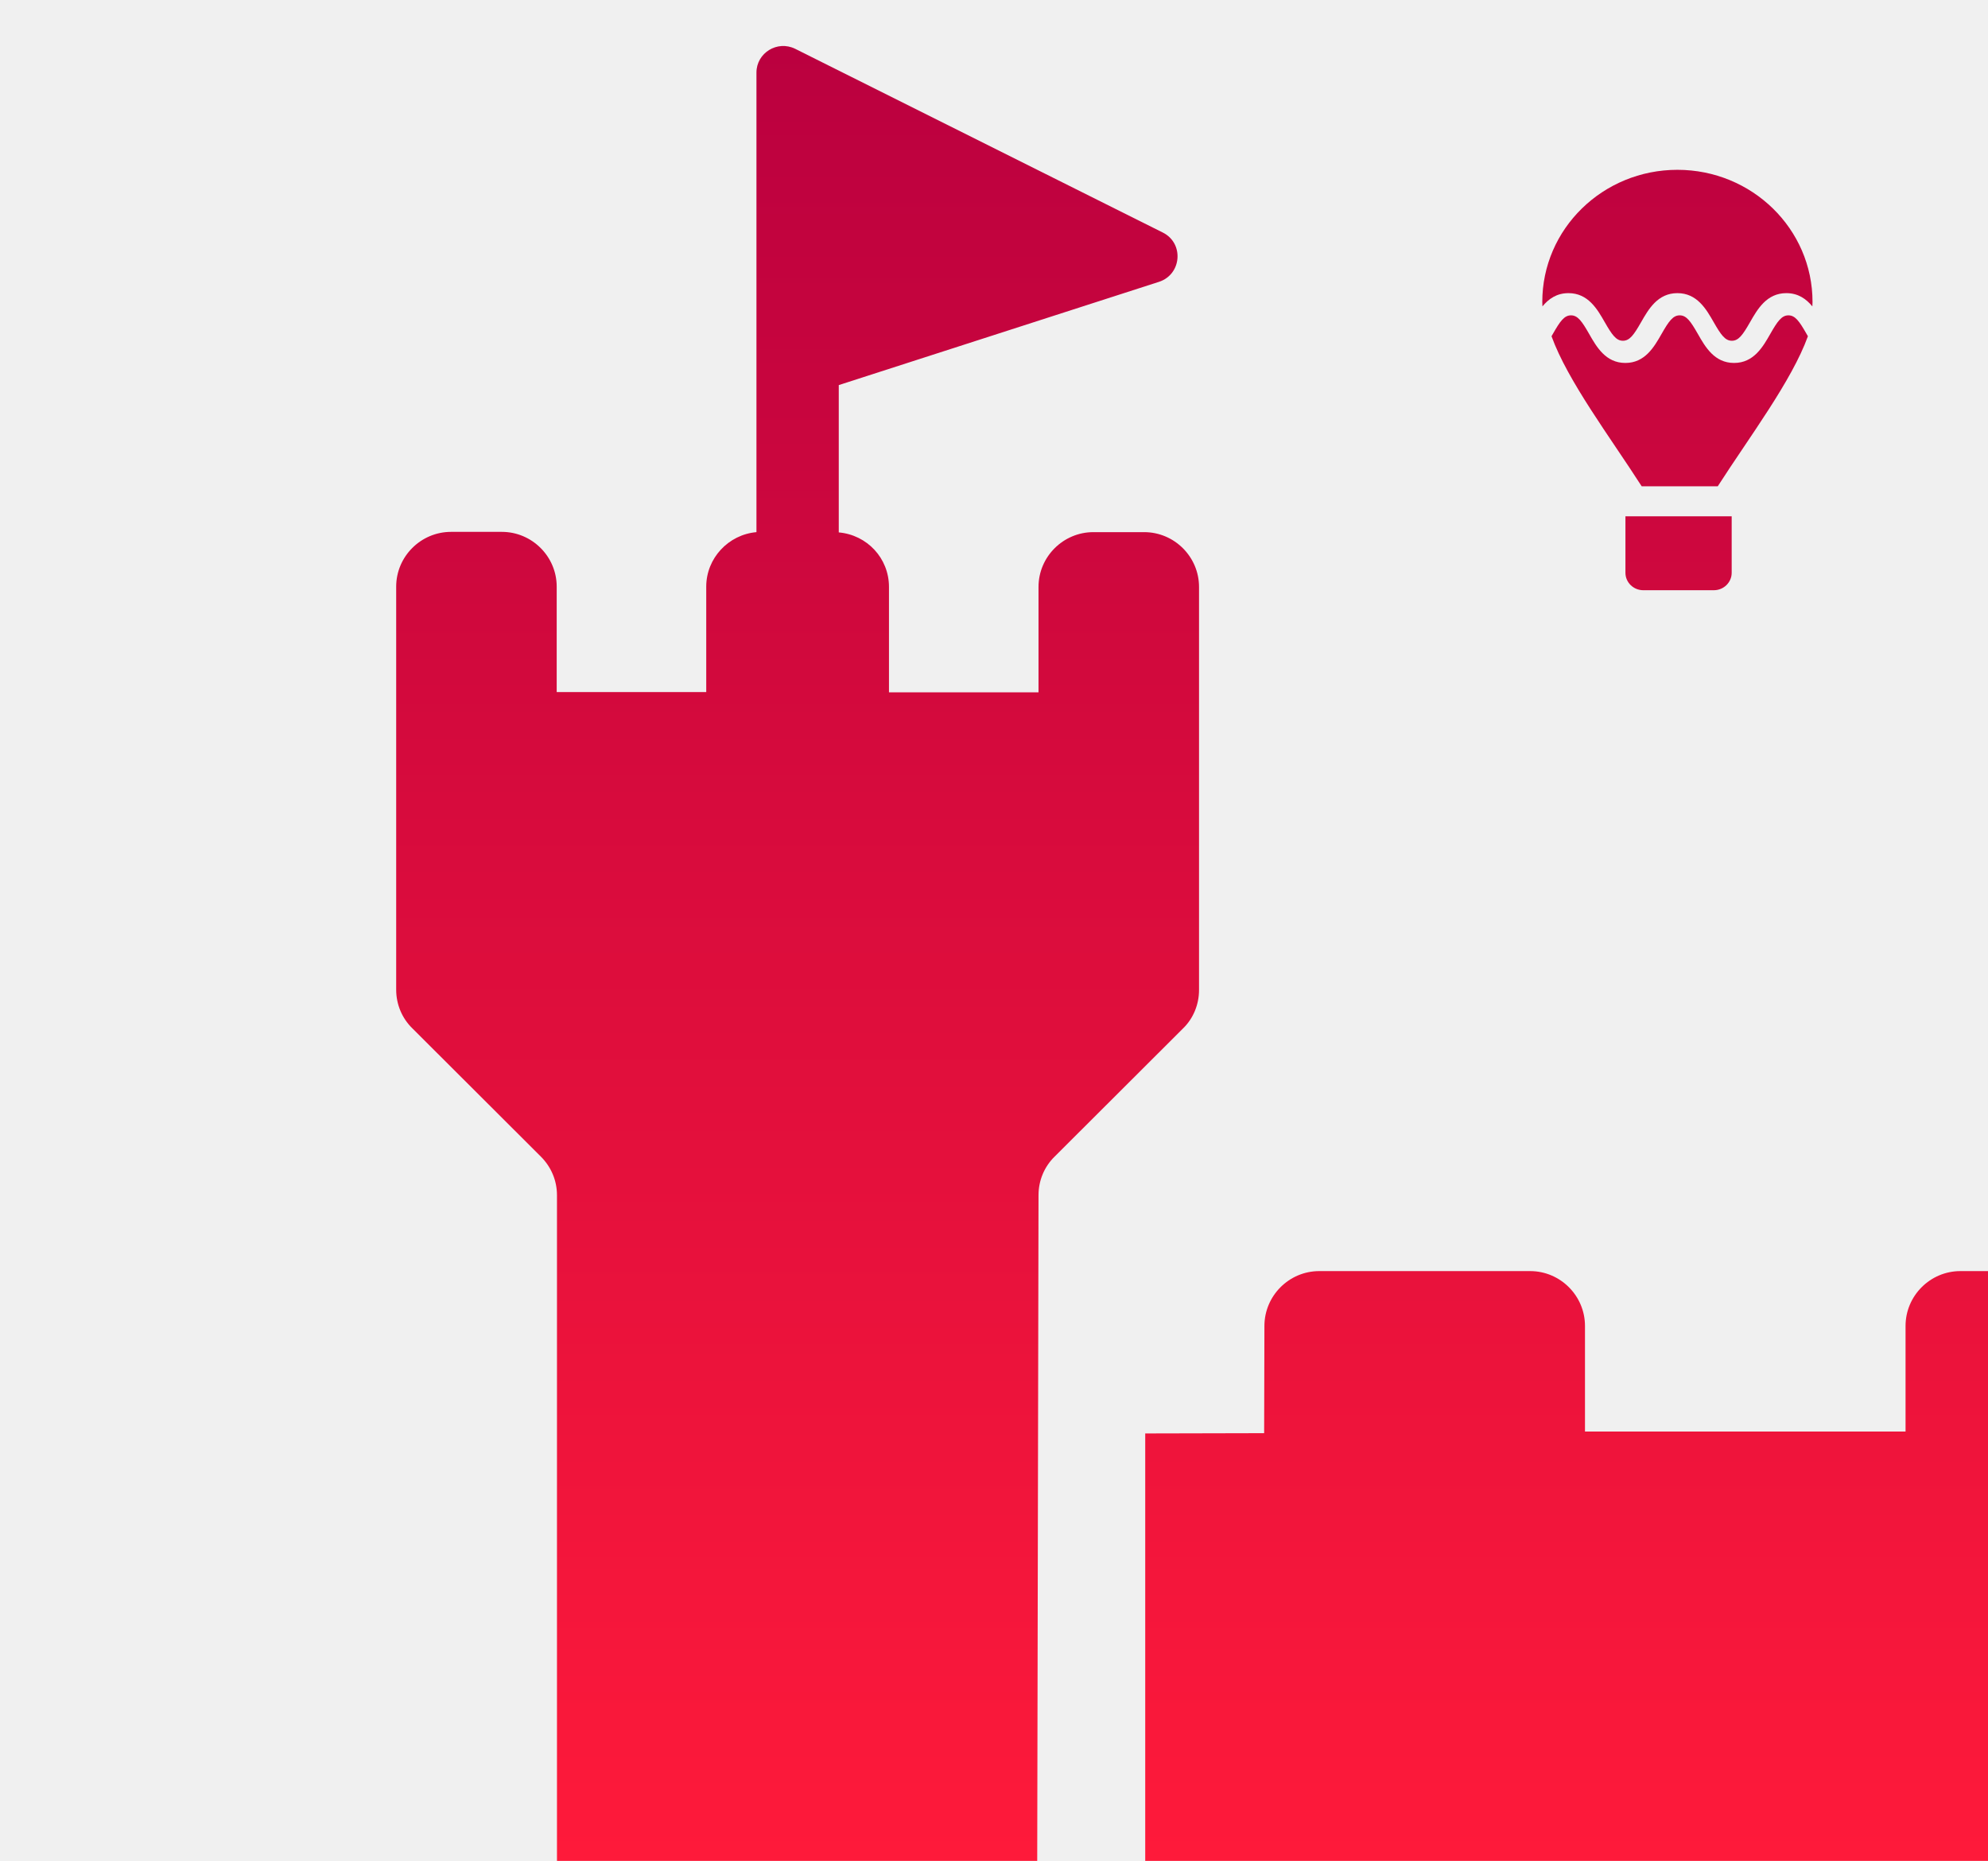
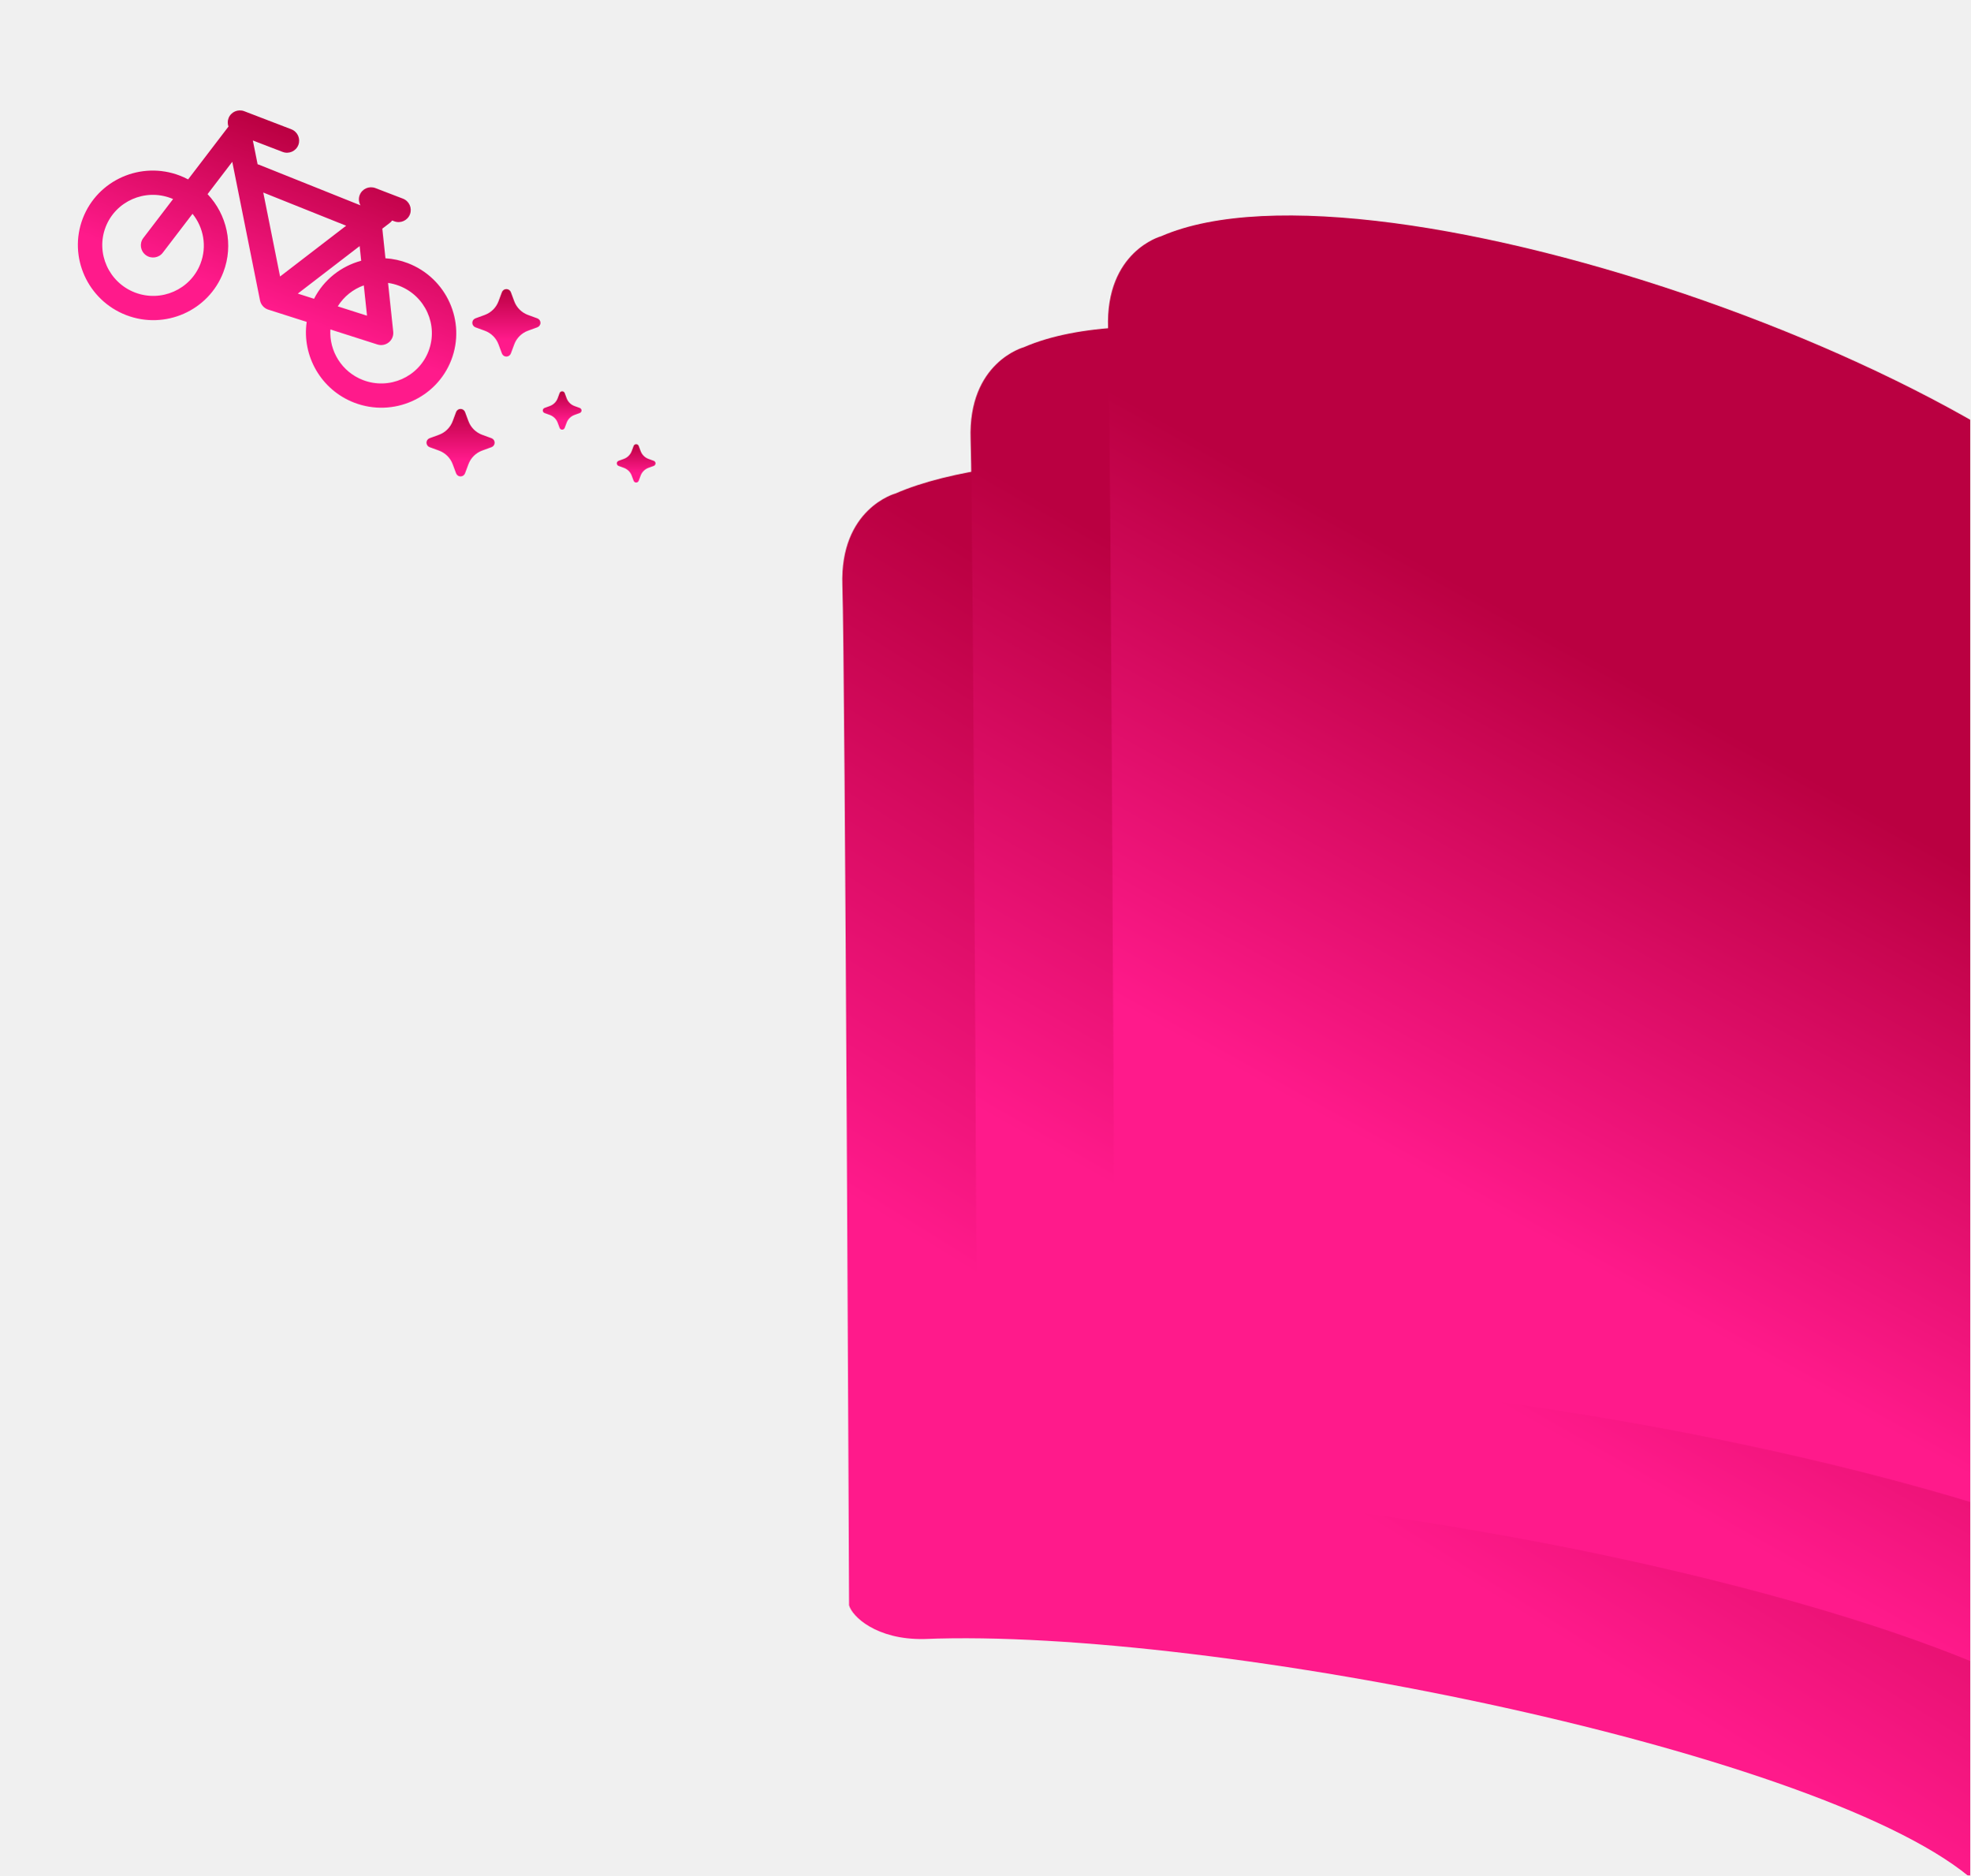
- <svg xmlns="http://www.w3.org/2000/svg" xmlns:xlink="http://www.w3.org/1999/xlink" width="562px" height="526px" viewBox="0 0 562 526" version="1.1">
+ <svg xmlns="http://www.w3.org/2000/svg" xmlns:xlink="http://www.w3.org/1999/xlink" width="559px" height="532px" viewBox="0 0 559 532" version="1.1">
  <defs>
-     <rect id="path-1" x="0" y="0" width="562" height="526" />
-     <linearGradient x1="26.846%" y1="0%" x2="26.846%" y2="70.914%" id="linearGradient-3">
-       <stop stop-color="#BA003F" offset="0%" />
-       <stop stop-color="#FF1A3A" offset="100%" />
+     <rect id="path-1" x="0" y="0" width="559" height="532" />
+     <linearGradient x1="46.792%" y1="30.292%" x2="45.72%" y2="74.721%" id="linearGradient-3">
+       <stop stop-color="#BA0041" offset="0%" />
+       <stop stop-color="#FF1A8B" offset="100%" />
+     </linearGradient>
+     <linearGradient x1="44.889%" y1="29.172%" x2="45.72%" y2="74.721%" id="linearGradient-4">
+       <stop stop-color="#BA0041" offset="0%" />
+       <stop stop-color="#FF1A8B" offset="100%" />
+     </linearGradient>
+     <linearGradient x1="44.431%" y1="31.497%" x2="45.72%" y2="74.721%" id="linearGradient-5">
+       <stop stop-color="#BA0041" offset="0%" />
+       <stop stop-color="#FF1A8B" offset="100%" />
+     </linearGradient>
+     <linearGradient x1="45.72%" y1="0%" x2="45.72%" y2="74.721%" id="linearGradient-6">
+       <stop stop-color="#BA0041" offset="0%" />
+       <stop stop-color="#FF1A8B" offset="100%" />
    </linearGradient>
  </defs>
  <g id="Design11" stroke="none" stroke-width="1" fill="none" fill-rule="evenodd">
    <g id="chapters-postBackground">
-       <g id="Group-7-Copy-2">
+       <g id="chapters-postBackground-Copy">
        <mask id="mask-2" fill="white">
          <use xlink:href="#path-1" />
        </mask>
        <g id="Mask" />
-         <g id="Group-7" mask="url(#mask-2)" fill="url(#linearGradient-3)" fill-rule="nonzero">
-           <g transform="translate(108, 13)" id="Combined-Shape">
-             <path d="M230.961,266.84 C230.961,270.943 229.332,274.89 226.462,277.677 L190.161,313.903 C187.213,316.768 185.584,320.715 185.584,324.818 L184.809,723 L64.968,723 C56.435,723 49.454,716.033 49.454,707.519 L49.454,324.818 C49.454,320.715 47.825,316.845 44.878,313.903 L8.576,277.677 C5.629,274.813 4,270.865 4,266.762 L4,182.621 L4,152.819 C4,144.304 10.981,137.338 19.513,137.338 L33.863,137.338 C42.396,137.338 49.377,144.304 49.377,152.819 L49.377,182.621 L91.651,182.621 L91.651,152.819 C91.651,144.769 97.934,138.112 105.846,137.415 L105.846,7.526 C105.846,1.953 111.741,-1.686 116.782,0.791 L220.722,52.732 C226.773,55.751 226.074,64.575 219.636,66.665 L129.116,95.847 L129.116,137.492 C137.105,138.189 143.31,144.769 143.31,152.896 L143.31,182.698 L185.584,182.698 L185.584,152.896 C185.584,144.382 192.565,137.415 201.098,137.415 L215.448,137.415 C223.98,137.415 230.961,144.382 230.961,152.896 L230.961,182.698 L230.961,266.84 Z M751.12,137.353 C759.646,137.353 766.622,144.243 766.777,152.835 L766.777,182.64 L766.777,266.868 C766.777,270.971 765.15,274.842 762.203,277.784 L725.926,314.014 C722.982,316.879 721.354,320.827 721.354,324.93 L721.354,707.517 C721.354,716.033 714.378,723 705.851,723 L586.013,723 L585.238,324.775 C585.238,320.672 583.611,316.801 580.666,313.859 L544.389,277.629 C541.443,274.765 539.816,270.817 539.816,266.714 L539.816,182.563 L539.816,152.758 C539.816,144.242 546.792,137.275 555.318,137.275 L569.658,137.275 C578.185,137.275 585.161,144.242 585.161,152.758 L585.161,182.563 L627.484,182.563 L627.484,152.758 C627.484,144.862 633.454,138.359 641.128,137.43 L641.128,7.527 C641.128,1.953 647.019,-1.686 652.057,0.792 L755.926,52.737 C761.972,55.756 761.276,64.582 754.841,66.672 L664.383,95.858 L664.383,137.431 C672.522,137.818 679.032,144.553 679.032,152.836 L679.032,182.641 L721.277,182.641 L721.277,152.836 C721.277,144.32 728.253,137.353 736.78,137.353 L751.12,137.353 Z M521.315,361.794 L521.392,392.102 L552.684,392.179 L552.684,723 L491.495,723 C482.974,723 476.003,716.024 476.003,707.498 L476.003,632.311 C476.003,582.161 435.416,541.622 385.38,541.622 C335.344,541.622 294.757,582.161 294.757,632.311 L294.757,707.498 C294.757,716.024 287.786,723 279.266,723 L215.752,723 L215.752,392.179 L249.368,392.102 L249.446,361.794 C249.446,353.267 256.417,346.291 264.937,346.291 L324.578,346.291 C333.098,346.291 340.069,353.267 340.069,361.794 L340.069,391.636 L385.38,391.636 L430.692,391.636 L430.692,361.794 C430.692,353.267 437.663,346.291 446.183,346.291 L505.824,346.291 C514.344,346.291 521.315,353.267 521.315,361.794 Z M366.196,35 C387.291,35 404.393,51.721 404.393,72.348 C404.393,72.761 404.377,73.18 404.347,73.606 C402.612,71.502 400.339,69.858 396.991,69.858 C391.426,69.858 388.827,74.401 386.739,78.051 C384.691,81.631 383.516,83.317 381.593,83.317 C379.669,83.317 378.493,81.631 376.446,78.051 C374.357,74.401 371.759,69.858 366.194,69.858 C360.629,69.858 358.03,74.401 355.941,78.051 C353.894,81.631 352.719,83.317 350.795,83.317 C348.872,83.317 347.697,81.631 345.649,78.051 C343.561,74.401 340.962,69.858 335.397,69.858 C332.053,69.858 329.78,71.5 328.045,73.602 C328.016,73.178 328,72.759 328,72.348 C328,51.721 345.101,35 366.196,35 Z M397.58,76.135 C399.5,76.135 400.673,77.821 402.717,81.4 C402.838,81.613 402.961,81.829 403.087,82.046 C398.519,94.688 386.547,110.522 377.605,124.451 L356.095,124.451 C347.152,110.521 335.178,94.685 330.612,82.043 C330.736,81.827 330.859,81.612 330.98,81.4 C333.023,77.821 334.196,76.135 336.116,76.135 C338.035,76.135 339.208,77.821 341.251,81.4 C343.335,85.051 345.928,89.593 351.481,89.593 C357.035,89.593 359.628,85.051 361.712,81.4 C363.755,77.821 364.927,76.135 366.847,76.135 C368.766,76.135 369.94,77.821 371.983,81.4 C374.067,85.051 376.66,89.593 382.214,89.593 C387.767,89.593 390.361,85.051 392.444,81.4 C394.487,77.821 395.66,76.135 397.58,76.135 Z M351.505,132.94 L381.54,132.94 L381.54,148.907 C381.54,151.624 379.276,153.833 376.493,153.833 L356.553,153.833 C353.77,153.833 351.505,151.624 351.505,148.907 L351.505,132.94 Z" />
+         <g id="Group-7" mask="url(#mask-2)">
+           <g transform="translate(15, -158)">
+             <path d="M461.459,299.862 C403.472,265.07 204.66,347.391 165.229,400.739 C165.229,400.739 153.631,412.337 165.229,430.893 C176.826,449.448 311.509,680.463 311.509,680.463 C313.828,682.782 323.106,685.102 334.703,678.143 C404.288,634.073 574.391,577.115 627.739,588.712 L461.459,299.862 Z" id="cover" fill="url(#linearGradient-3)" fill-rule="evenodd" transform="translate(393.9068, 487.1656) rotate(-330) translate(-393.9068, -487.1656) " />
+             <path d="M490.65,300.38 C432.663,265.588 231.171,303.268 191.74,356.616 C191.74,356.616 180.143,368.213 191.74,386.769 C203.337,405.325 338.02,636.339 338.02,636.339 C340.34,638.659 349.617,640.978 361.215,634.02 C430.799,589.95 600.903,532.991 654.251,544.589 L490.65,300.38 Z" id="page1" fill="url(#linearGradient-4)" fill-rule="evenodd" transform="translate(420.4181, 462.794) rotate(-330) translate(-420.4181, -462.794) " />
+             <path d="M529.65,268.88 C471.663,234.088 270.171,271.768 230.74,325.116 C230.74,325.116 219.143,336.713 230.74,355.269 C242.337,373.825 377.02,604.839 377.02,604.839 C379.34,607.159 388.617,609.478 400.215,602.52 C469.799,558.45 639.903,501.491 693.251,513.089 L529.65,268.88 Z" id="page2" fill="url(#linearGradient-5)" fill-rule="evenodd" transform="translate(459.4181, 431.294) rotate(-330) translate(-459.4181, -431.294) " />
+             <path d="M113.433,289.675 C112.763,287.88 111.331,286.464 109.512,285.801 L106.891,284.845 C106.357,284.65 106,284.143 106,283.574 C106,283.004 106.357,282.497 106.891,282.303 L109.512,281.347 C111.331,280.683 112.763,279.267 113.433,277.473 L114.399,274.881 C114.597,274.35 115.105,274 115.67,274 C116.235,274 116.743,274.35 116.941,274.881 L117.908,277.473 C118.577,279.267 120.009,280.683 121.828,281.347 L124.45,282.303 C124.983,282.497 125.34,283.004 125.34,283.574 C125.34,284.143 124.983,284.65 124.45,284.845 L121.828,285.801 C120.009,286.464 118.577,287.88 117.908,289.675 L116.941,292.266 C116.743,292.798 116.235,293.148 115.67,293.148 C115.105,293.148 114.597,292.798 114.399,292.266 L113.433,289.675 Z M110.269,283.724 C112.694,284.608 114.608,286.5 115.503,288.902 L115.67,289.349 L115.837,288.902 C116.733,286.5 118.646,284.608 121.071,283.724 L121.483,283.574 L121.071,283.423 C118.646,282.539 116.732,280.647 115.837,278.245 L115.67,277.799 L115.503,278.245 C114.608,280.647 112.694,282.539 110.269,283.423 L109.857,283.574 L110.269,283.724 Z M114.87,291.494 L114.87,291.493 C114.87,291.493 114.87,291.494 114.87,291.494 Z M116.47,291.495 C116.47,291.494 116.47,291.494 116.47,291.494 L116.47,291.495 Z M114.468,289.288 C113.685,287.19 112.013,285.536 109.89,284.762 L107.269,283.806 C107.171,283.77 107.105,283.678 107.105,283.574 C107.105,283.47 107.171,283.377 107.269,283.341 L109.891,282.385 C112.013,281.611 113.685,279.957 114.468,277.859 L115.435,275.267 C115.471,275.17 115.565,275.105 115.67,275.105 C115.775,275.105 115.869,275.17 115.906,275.267 L116.872,277.859 C117.655,279.957 119.328,281.611 121.45,282.385 L124.071,283.341 C124.17,283.377 124.235,283.47 124.235,283.574 C124.235,283.678 124.17,283.77 124.071,283.806 L121.45,284.762 C119.328,285.536 117.655,287.19 116.872,289.288 L115.906,291.88 C115.869,291.978 115.775,292.043 115.67,292.043 C115.565,292.043 115.471,291.978 115.435,291.88 L114.468,289.288 Z" id="Combined-Shape-Copy-4" fill="url(#linearGradient-6)" fill-rule="nonzero" />
+             <path d="M126.433,255.675 C125.763,253.88 124.331,252.464 122.512,251.801 L119.891,250.845 C119.357,250.65 119,250.143 119,249.574 C119,249.004 119.357,248.497 119.891,248.303 L122.512,247.347 C124.331,246.683 125.763,245.267 126.433,243.473 L127.399,240.881 C127.597,240.35 128.105,240 128.67,240 C129.235,240 129.743,240.35 129.941,240.881 L130.908,243.473 C131.577,245.267 133.009,246.683 134.828,247.347 L137.45,248.303 C137.983,248.497 138.34,249.004 138.34,249.574 C138.34,250.143 137.983,250.65 137.45,250.845 L134.828,251.801 C133.009,252.464 131.577,253.88 130.908,255.675 L129.941,258.266 C129.743,258.798 129.235,259.148 128.67,259.148 C128.105,259.148 127.597,258.798 127.399,258.266 L126.433,255.675 Z M123.269,249.724 C125.694,250.608 127.608,252.5 128.503,254.902 L128.67,255.349 L128.837,254.902 C129.733,252.5 131.646,250.608 134.071,249.724 L134.483,249.574 L134.071,249.423 C131.646,248.539 129.732,246.647 128.837,244.245 L128.67,243.799 L128.503,244.245 C127.608,246.647 125.694,248.539 123.269,249.423 L122.857,249.574 L123.269,249.724 Z M127.87,257.494 L127.87,257.493 C127.87,257.493 127.87,257.494 127.87,257.494 Z M129.47,257.495 C129.47,257.494 129.47,257.494 129.47,257.494 L129.47,257.495 Z M127.468,255.288 C126.685,253.19 125.013,251.536 122.89,250.762 L120.269,249.806 C120.171,249.77 120.105,249.678 120.105,249.574 C120.105,249.47 120.171,249.377 120.269,249.341 L122.891,248.385 C125.013,247.611 126.685,245.957 127.468,243.859 L128.435,241.267 C128.471,241.17 128.565,241.105 128.67,241.105 C128.775,241.105 128.869,241.17 128.906,241.267 L129.872,243.859 C130.655,245.957 132.328,247.611 134.45,248.385 L137.071,249.341 C137.17,249.377 137.235,249.47 137.235,249.574 C137.235,249.678 137.17,249.77 137.071,249.806 L134.45,250.762 C132.328,251.536 130.655,253.19 129.872,255.288 L128.906,257.88 C128.869,257.978 128.775,258.043 128.67,258.043 C128.565,258.043 128.471,257.978 128.435,257.88 L127.468,255.288 Z" id="Combined-Shape-Copy-5" fill="url(#linearGradient-6)" fill-rule="nonzero" />
+             <path d="M143.223,277.906 C142.843,276.886 142.029,276.082 140.995,275.705 L139.506,275.162 C139.203,275.051 139,274.763 139,274.44 C139,274.116 139.203,273.828 139.506,273.717 L140.995,273.174 C142.029,272.797 142.843,271.993 143.223,270.973 L143.772,269.501 C143.885,269.199 144.173,269 144.494,269 C144.815,269 145.104,269.199 145.216,269.501 L145.766,270.973 C146.146,271.993 146.96,272.797 147.993,273.174 L149.483,273.717 C149.786,273.828 149.989,274.116 149.989,274.44 C149.989,274.763 149.786,275.051 149.483,275.162 L147.993,275.705 C146.96,276.082 146.146,276.886 145.766,277.906 L145.217,279.378 C145.104,279.68 144.815,279.879 144.494,279.879 C144.173,279.879 143.885,279.68 143.772,279.379 L143.223,277.906 Z M141.426,274.525 C142.804,275.027 143.891,276.102 144.4,277.467 L144.494,277.721 L144.589,277.467 C145.098,276.102 146.185,275.027 147.563,274.525 L147.797,274.44 L147.563,274.354 C146.185,273.852 145.098,272.777 144.589,271.412 L144.494,271.158 L144.4,271.412 C143.891,272.777 142.804,273.852 141.426,274.354 L141.191,274.44 L141.426,274.525 Z M144.04,278.94 L144.04,278.939 C144.04,278.939 144.04,278.94 144.04,278.94 Z M144.949,278.94 C144.949,278.94 144.949,278.94 144.949,278.94 L144.949,278.94 Z M143.811,277.687 C143.367,276.494 142.416,275.555 141.21,275.115 L139.721,274.572 C139.665,274.551 139.628,274.499 139.628,274.44 C139.628,274.381 139.665,274.328 139.721,274.307 L141.211,273.764 C142.416,273.325 143.367,272.385 143.811,271.193 L144.361,269.72 C144.381,269.665 144.435,269.628 144.494,269.628 C144.554,269.628 144.607,269.665 144.628,269.72 L145.177,271.193 C145.622,272.385 146.572,273.325 147.778,273.764 L149.268,274.307 C149.324,274.328 149.361,274.381 149.361,274.44 C149.361,274.499 149.324,274.551 149.268,274.572 L147.778,275.115 C146.573,275.555 145.622,276.494 145.177,277.687 L144.628,279.159 C144.607,279.215 144.554,279.251 144.494,279.251 C144.435,279.251 144.381,279.215 144.361,279.159 L143.811,277.687 Z" id="Combined-Shape-Copy-3" fill="url(#linearGradient-6)" fill-rule="nonzero" />
+             <path d="M164.223,292.906 C163.843,291.886 163.029,291.082 161.995,290.705 L160.506,290.162 C160.203,290.051 160,289.763 160,289.44 C160,289.116 160.203,288.828 160.506,288.717 L161.995,288.174 C163.029,287.797 163.843,286.993 164.223,285.973 L164.772,284.501 C164.885,284.199 165.173,284 165.494,284 C165.815,284 166.104,284.199 166.216,284.501 L166.766,285.973 C167.146,286.993 167.96,287.797 168.993,288.174 L170.483,288.717 C170.786,288.828 170.989,289.116 170.989,289.44 C170.989,289.763 170.786,290.051 170.483,290.162 L168.993,290.705 C167.96,291.082 167.146,291.886 166.766,292.906 L166.217,294.378 C166.104,294.68 165.815,294.879 165.494,294.879 C165.173,294.879 164.885,294.68 164.772,294.379 L164.223,292.906 Z M162.426,289.525 C163.804,290.027 164.891,291.102 165.4,292.467 L165.494,292.721 L165.589,292.467 C166.098,291.102 167.185,290.027 168.563,289.525 L168.797,289.44 L168.563,289.354 C167.185,288.852 166.098,287.777 165.589,286.412 L165.494,286.158 L165.4,286.412 C164.891,287.777 163.804,288.852 162.426,289.354 L162.191,289.44 L162.426,289.525 Z M165.04,293.94 L165.04,293.939 C165.04,293.939 165.04,293.94 165.04,293.94 Z M165.949,293.94 C165.949,293.94 165.949,293.94 165.949,293.94 L165.949,293.94 Z M164.811,292.687 C164.367,291.494 163.416,290.555 162.21,290.115 L160.721,289.572 C160.665,289.551 160.628,289.499 160.628,289.44 C160.628,289.381 160.665,289.328 160.721,289.307 L162.211,288.764 C163.416,288.325 164.367,287.385 164.811,286.193 L165.361,284.72 C165.381,284.665 165.435,284.628 165.494,284.628 C165.554,284.628 165.607,284.665 165.628,284.72 L166.177,286.193 C166.622,287.385 167.572,288.325 168.778,288.764 L170.268,289.307 C170.324,289.328 170.361,289.381 170.361,289.44 C170.361,289.499 170.324,289.551 170.268,289.572 L168.778,290.115 C167.573,290.555 166.622,291.494 166.177,292.687 L165.628,294.159 C165.607,294.215 165.554,294.251 165.494,294.251 C165.435,294.251 165.381,294.215 165.361,294.159 L164.811,292.687 Z" id="Combined-Shape-Copy-6" fill="url(#linearGradient-6)" fill-rule="nonzero" />
+             <path d="M99.651,219.604 C98.777,219.604 97.917,219.663 97.07,219.765 L91.748,201.676 C92.268,201.074 92.584,200.294 92.584,199.439 C92.584,197.54 91.033,196 89.12,196 L74.833,196 C72.921,196 71.37,197.54 71.37,199.439 C71.37,201.338 72.921,202.878 74.833,202.878 L83.882,202.878 L80.203,208.693 C80.041,208.672 79.874,208.661 79.707,208.665 L48.776,209.11 C49.543,208.48 50.031,207.527 50.031,206.462 C50.031,204.562 48.48,203.022 46.567,203.022 L38.224,203.022 C36.311,203.022 34.76,204.562 34.76,206.462 C34.76,208.361 36.311,209.901 38.224,209.901 L38.847,209.901 C38.93,210.209 39.056,210.51 39.231,210.796 L40.622,213.069 L36.783,220.59 C34.751,219.951 32.59,219.604 30.348,219.604 C18.577,219.604 9,229.113 9,240.802 C9,252.491 18.577,262 30.348,262 C40.514,262 49.037,254.906 51.175,245.444 L62.597,246.1 C62.665,246.103 62.732,246.106 62.798,246.106 C63.984,246.106 65.094,245.501 65.73,244.496 L87.163,210.622 L90.42,221.691 C83.258,225.116 78.303,232.395 78.303,240.802 C78.303,252.49 87.879,262 99.651,262 C111.423,262 121,252.491 121,240.802 C121,229.113 111.423,219.604 99.651,219.604 Z M44.856,219.989 L56.4,238.854 L51.578,238.577 C50.935,232.486 47.683,227.157 42.956,223.71 L44.856,219.989 Z M15.927,240.802 C15.927,232.906 22.397,226.483 30.348,226.483 C31.462,226.483 32.545,226.613 33.587,226.851 L27.259,239.248 C26.731,240.282 26.763,241.511 27.346,242.517 C27.928,243.522 28.982,244.169 30.148,244.236 L44.125,245.039 C42.302,250.873 36.815,255.122 30.348,255.122 C22.397,255.122 15.927,248.698 15.927,240.802 Z M35.829,237.672 L39.762,229.968 C42.188,232.049 43.91,234.918 44.522,238.171 L35.829,237.672 Z M62.841,236.133 L50.499,215.965 L75.832,215.6 L62.841,236.133 Z M99.651,255.122 C91.699,255.122 85.23,248.698 85.23,240.802 C85.23,235.529 88.117,230.915 92.403,228.431 L96.327,241.766 C96.863,243.59 98.788,244.636 100.622,244.103 C102.459,243.571 103.512,241.661 102.976,239.838 L99.051,226.498 C99.25,226.49 99.45,226.483 99.651,226.483 C107.603,226.483 114.073,232.907 114.073,240.802 C114.073,248.698 107.603,255.122 99.651,255.122 Z" id="Shape" fill="url(#linearGradient-6)" fill-rule="nonzero" transform="translate(65, 229) scale(-1, 1) rotate(-21) translate(-65, -229) " />
          </g>
        </g>
      </g>
    </g>
  </g>
</svg>
